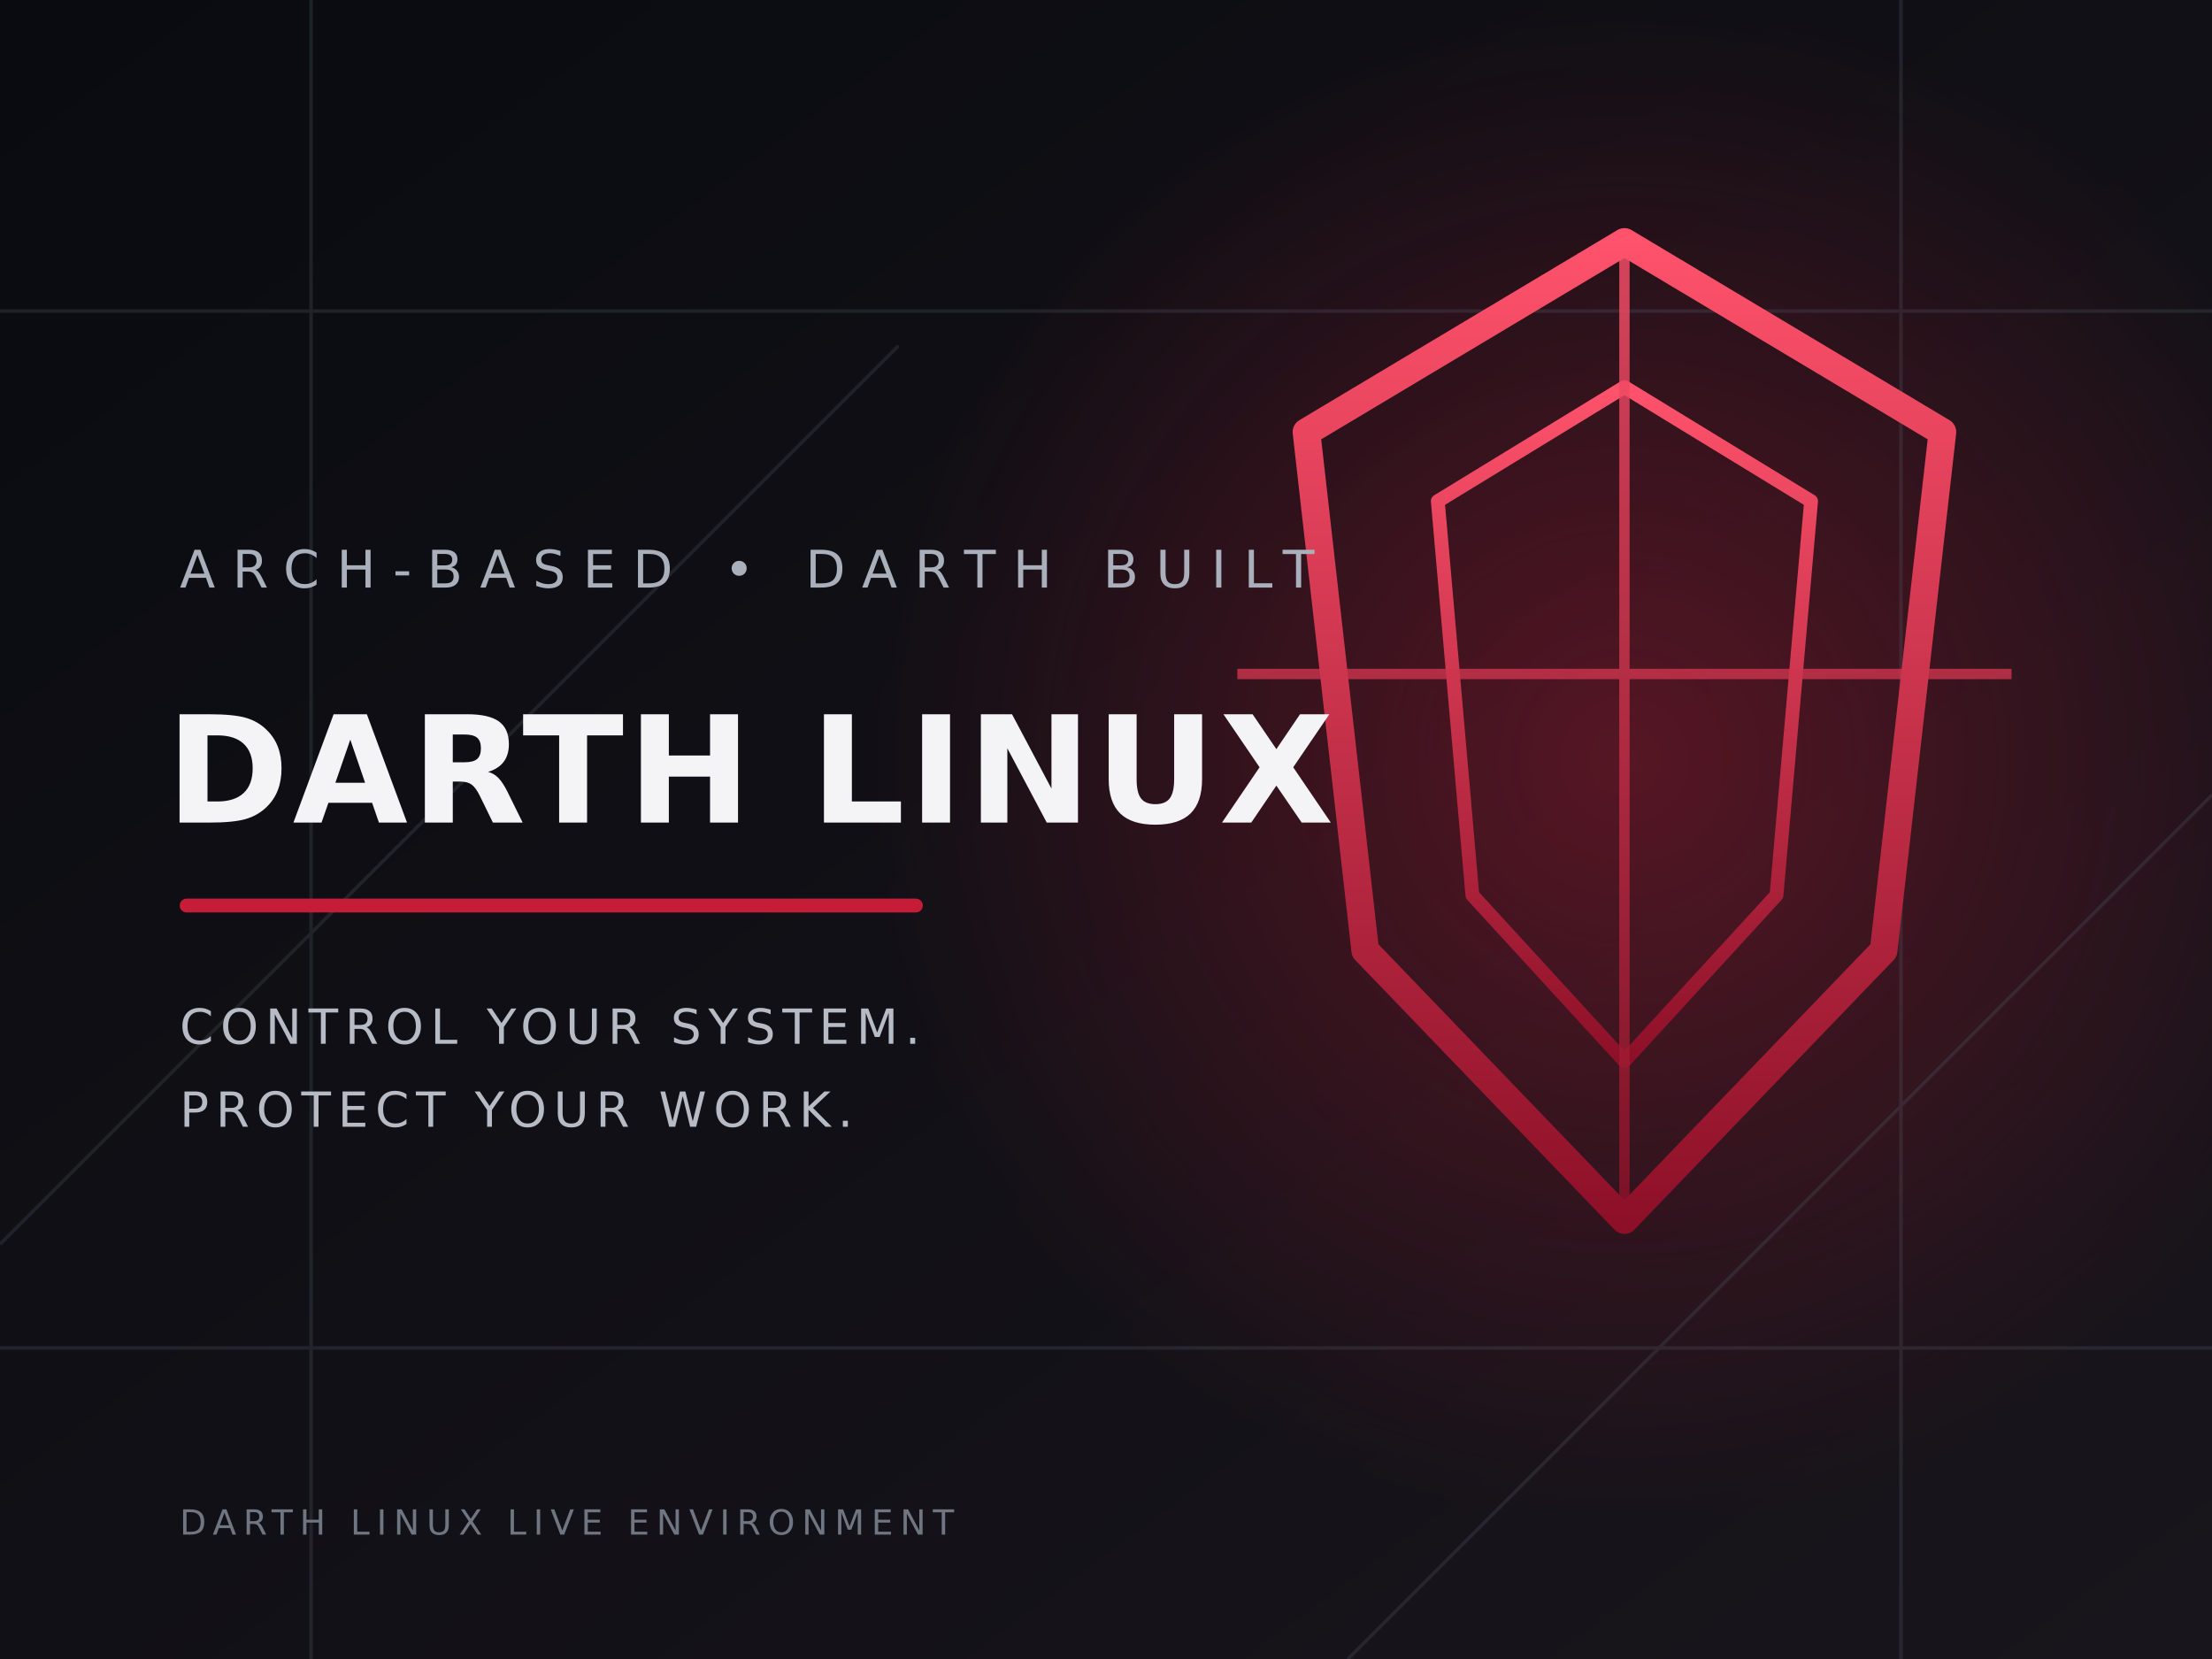
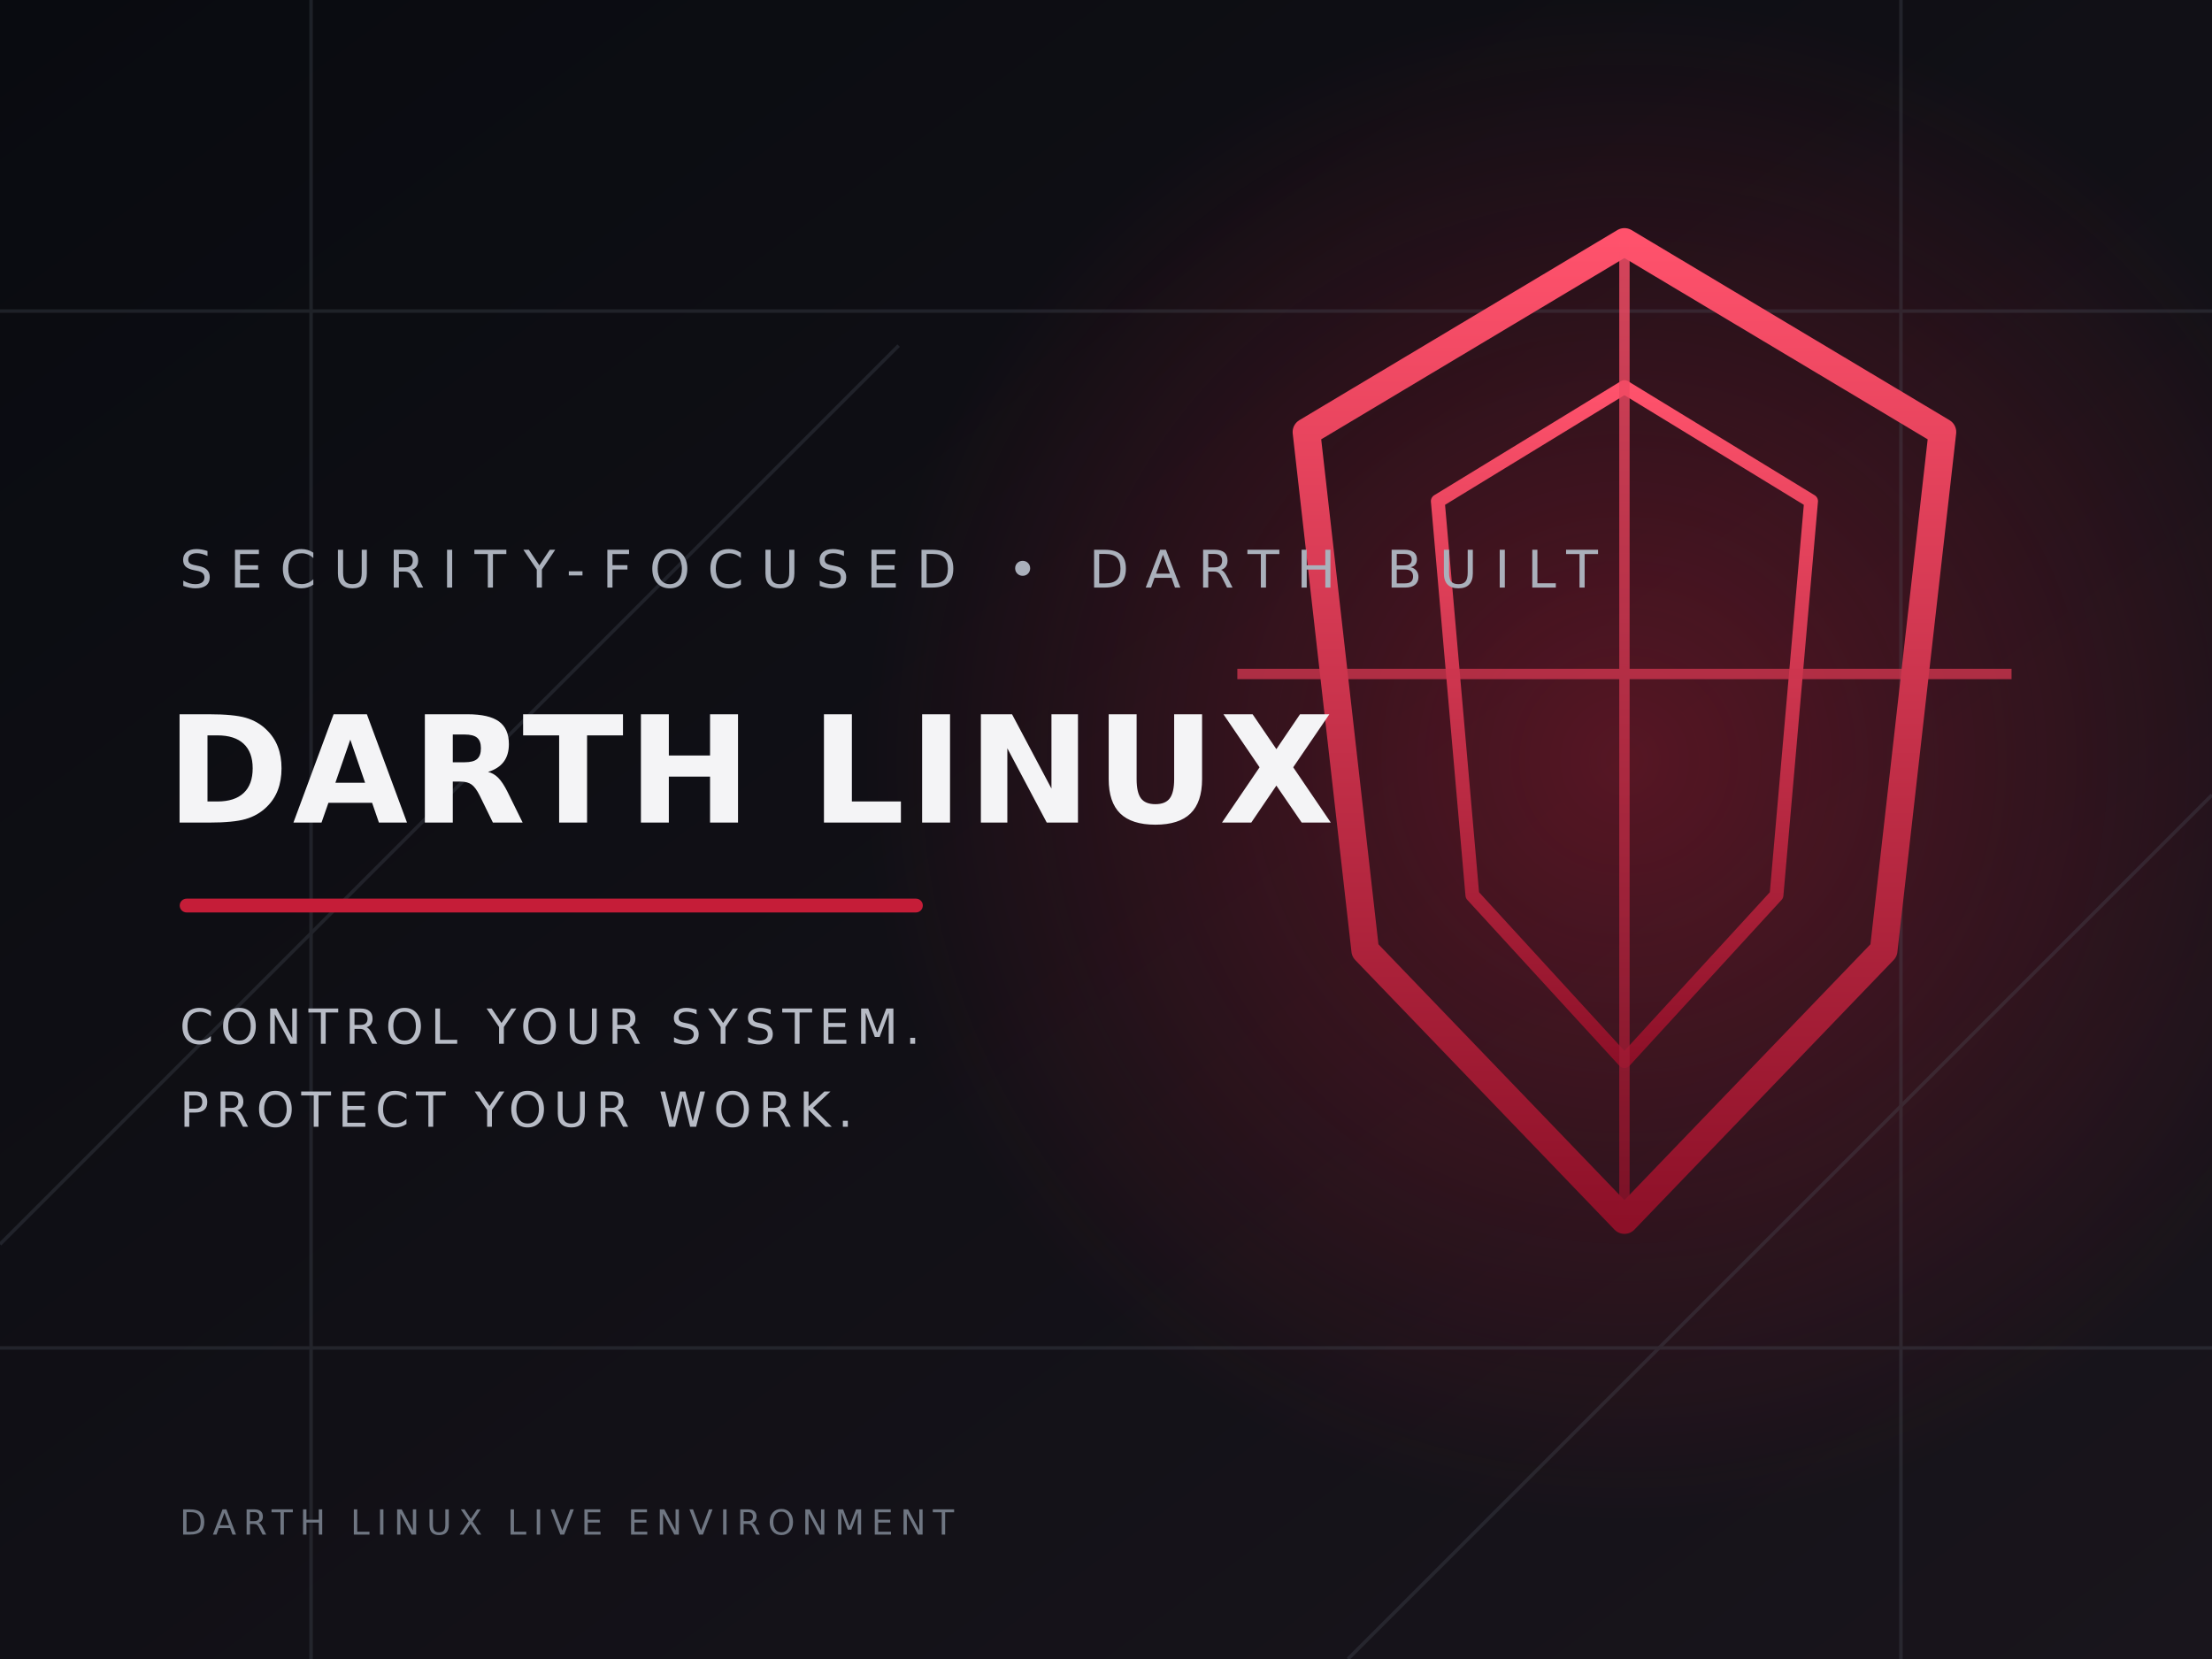
<svg xmlns="http://www.w3.org/2000/svg" width="640" height="480" viewBox="0 0 640 480">
  <defs>
    <linearGradient id="bg" x1="0" y1="0" x2="1" y2="1">
      <stop stop-color="#090b10" />
      <stop offset="1" stop-color="#19151c" />
    </linearGradient>
    <radialGradient id="glow">
      <stop stop-color="#c51d38" stop-opacity=".38" />
      <stop offset="1" stop-color="#c51d38" stop-opacity="0" />
    </radialGradient>
    <linearGradient id="blade" x1="0" y1="0" x2="0" y2="1">
      <stop stop-color="#ff526c" />
      <stop offset="1" stop-color="#8d1028" />
    </linearGradient>
  </defs>
  <rect width="640" height="480" fill="url(#bg)" />
  <circle cx="470" cy="220" r="220" fill="url(#glow)" />
  <g opacity=".25" stroke="#59606d" stroke-width="1">
    <path d="M0 90H640M0 390H640M90 0V480M550 0V480" />
    <path d="M0 360 260 100M390 480 640 230" />
  </g>
  <g transform="translate(470 215)" fill="none" stroke="url(#blade)" stroke-linejoin="round">
    <path d="M0-145 92-90 75 60 0 138-75 60-92-90Z" stroke-width="8" />
    <path d="M0-103 54-70 44 44 0 92-44 44-54-70Z" stroke-width="4" />
    <path d="M-112-20H112M0-145V138" stroke-width="3" opacity=".8" />
  </g>
  <g font-family="DejaVu Sans,Arial,sans-serif">
-     <text x="52" y="170" fill="#aab0bb" font-size="15" letter-spacing="5">ARCH-BASED • DARTH BUILT</text>
+     <text x="52" y="170" fill="#aab0bb" font-size="15" letter-spacing="5">SECURITY-FOCUSED • DARTH BUILT</text>
    <text x="48" y="238" fill="#f4f4f6" font-size="43" font-weight="bold" letter-spacing="1">DARTH LINUX</text>
    <rect x="52" y="260" width="215" height="4" rx="2" fill="#c51d38" />
    <text x="52" y="302" fill="#b7bbc5" font-size="14" letter-spacing="2">CONTROL YOUR SYSTEM.</text>
    <text x="52" y="326" fill="#b7bbc5" font-size="14" letter-spacing="2">PROTECT YOUR WORK.</text>
    <text x="52" y="444" fill="#6f7682" font-size="10" letter-spacing="2">DARTH LINUX LIVE ENVIRONMENT</text>
  </g>
</svg>
